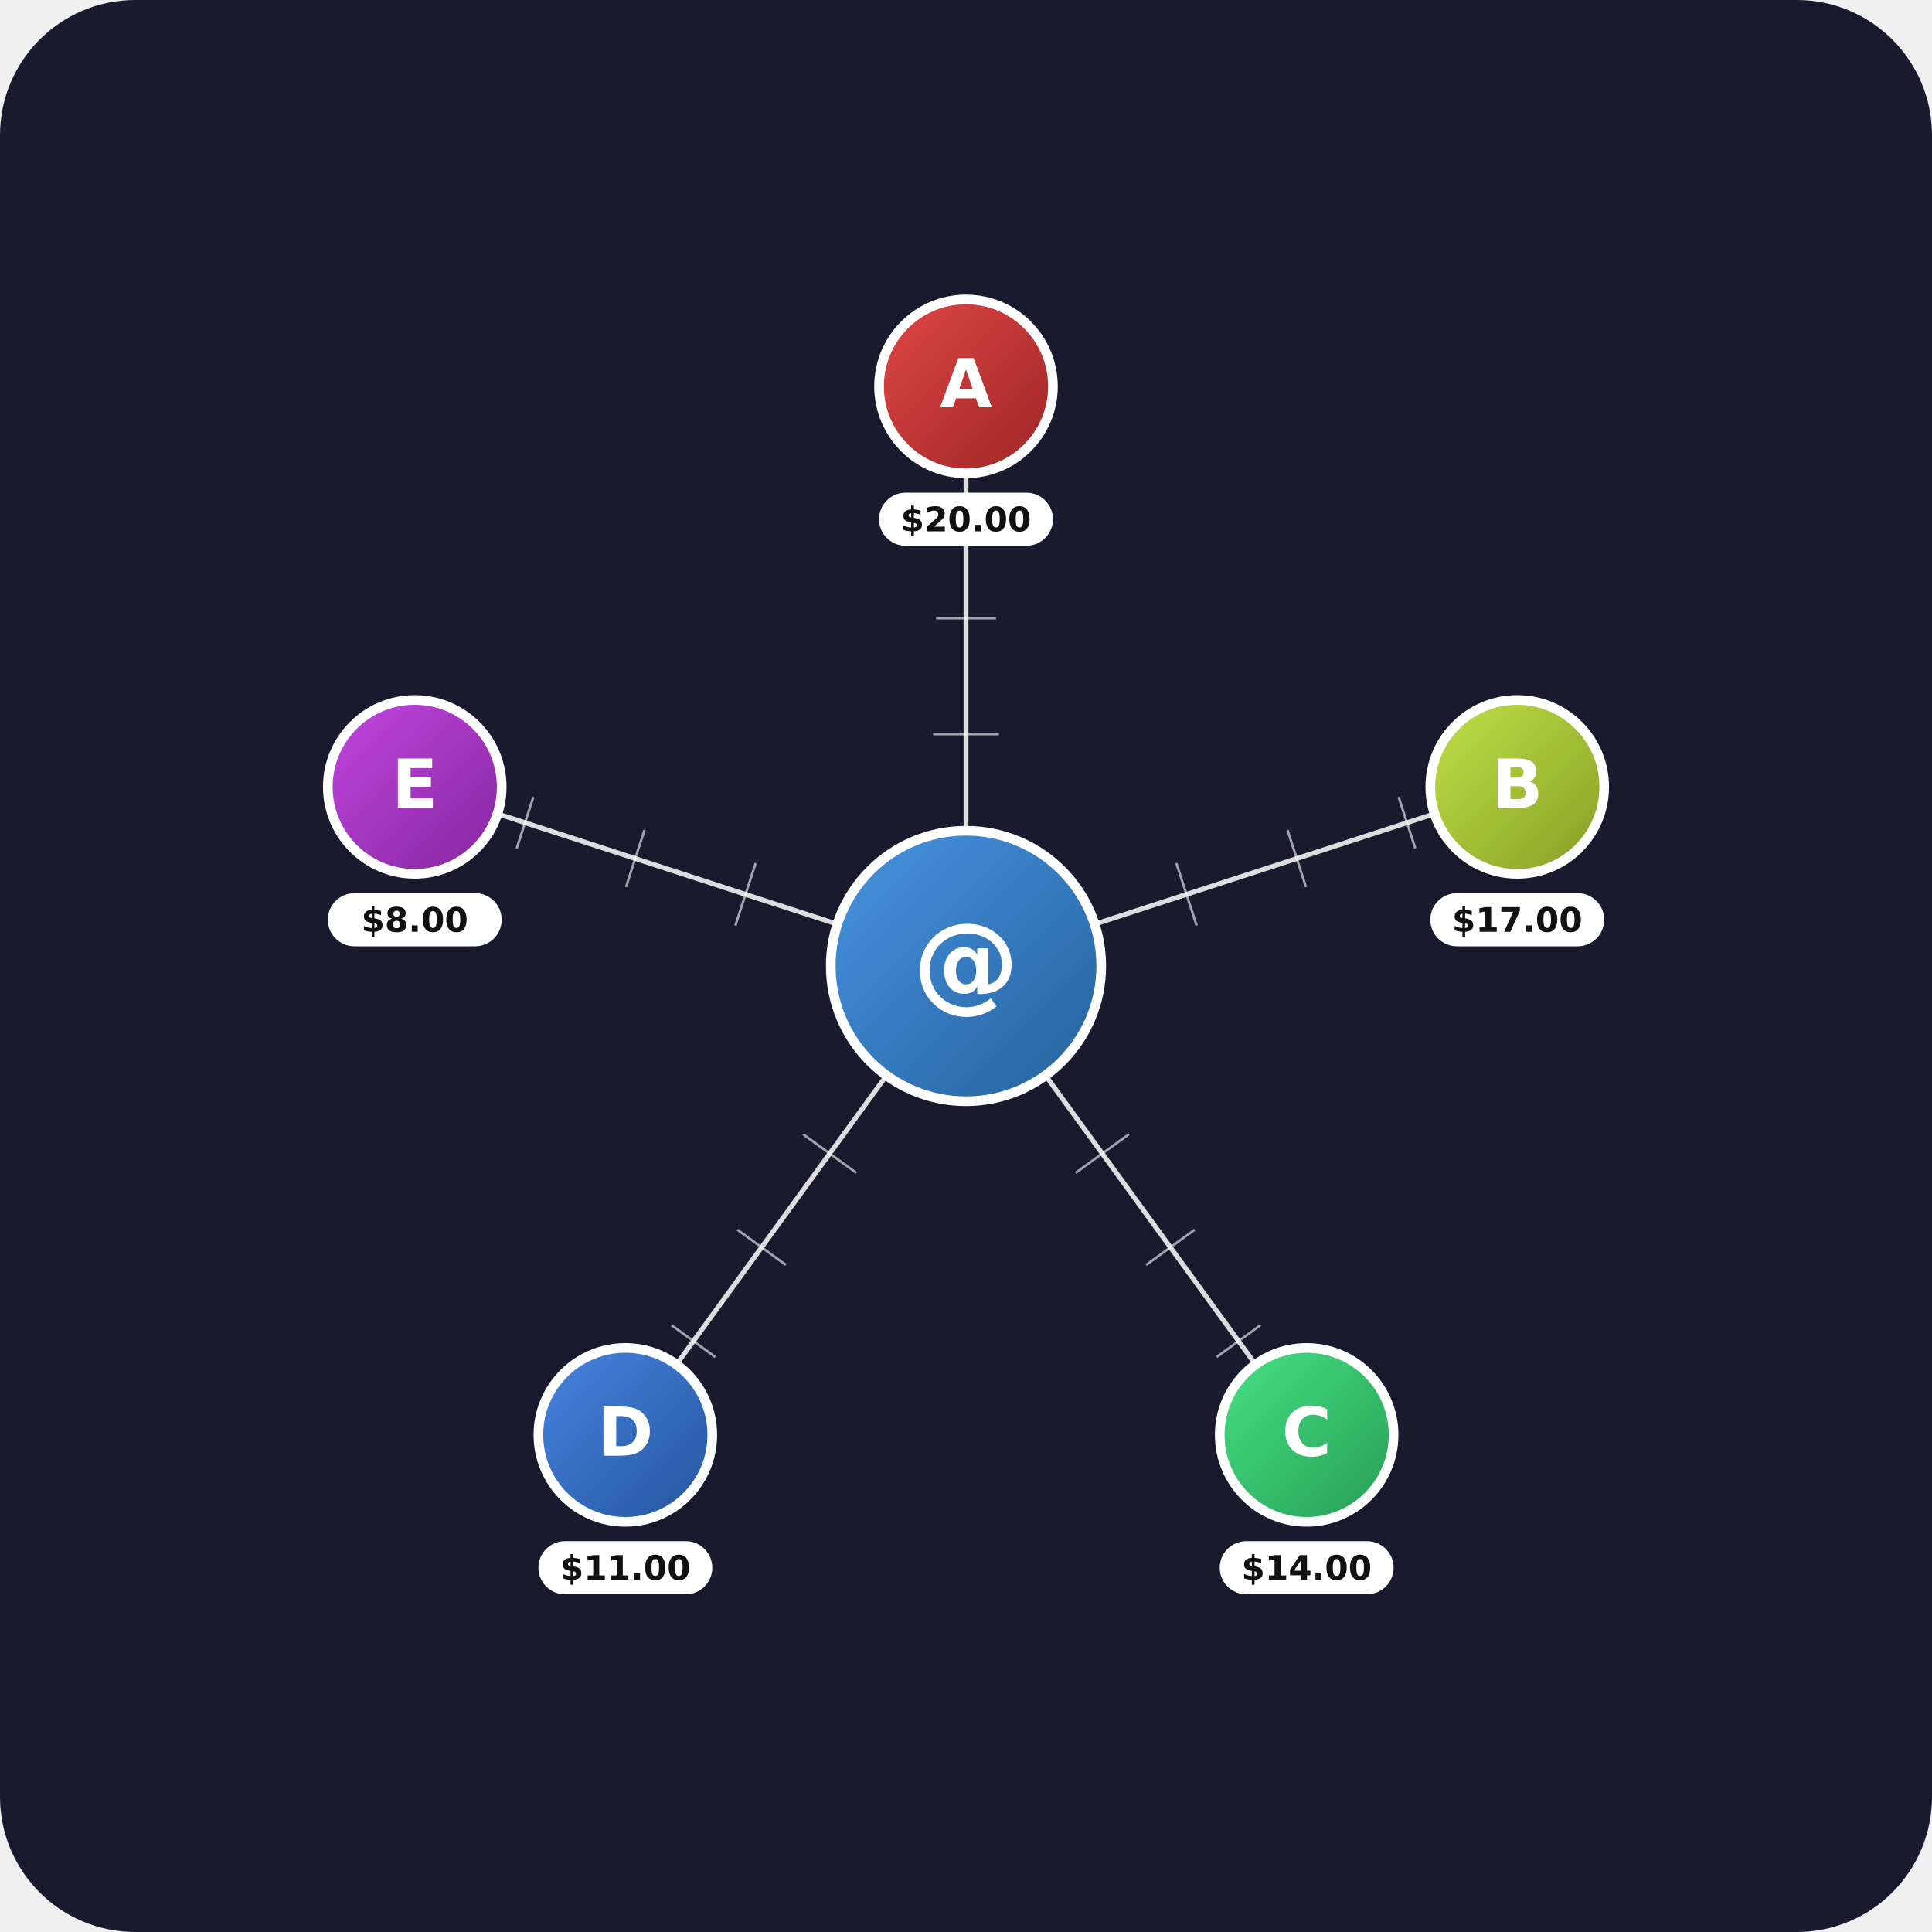
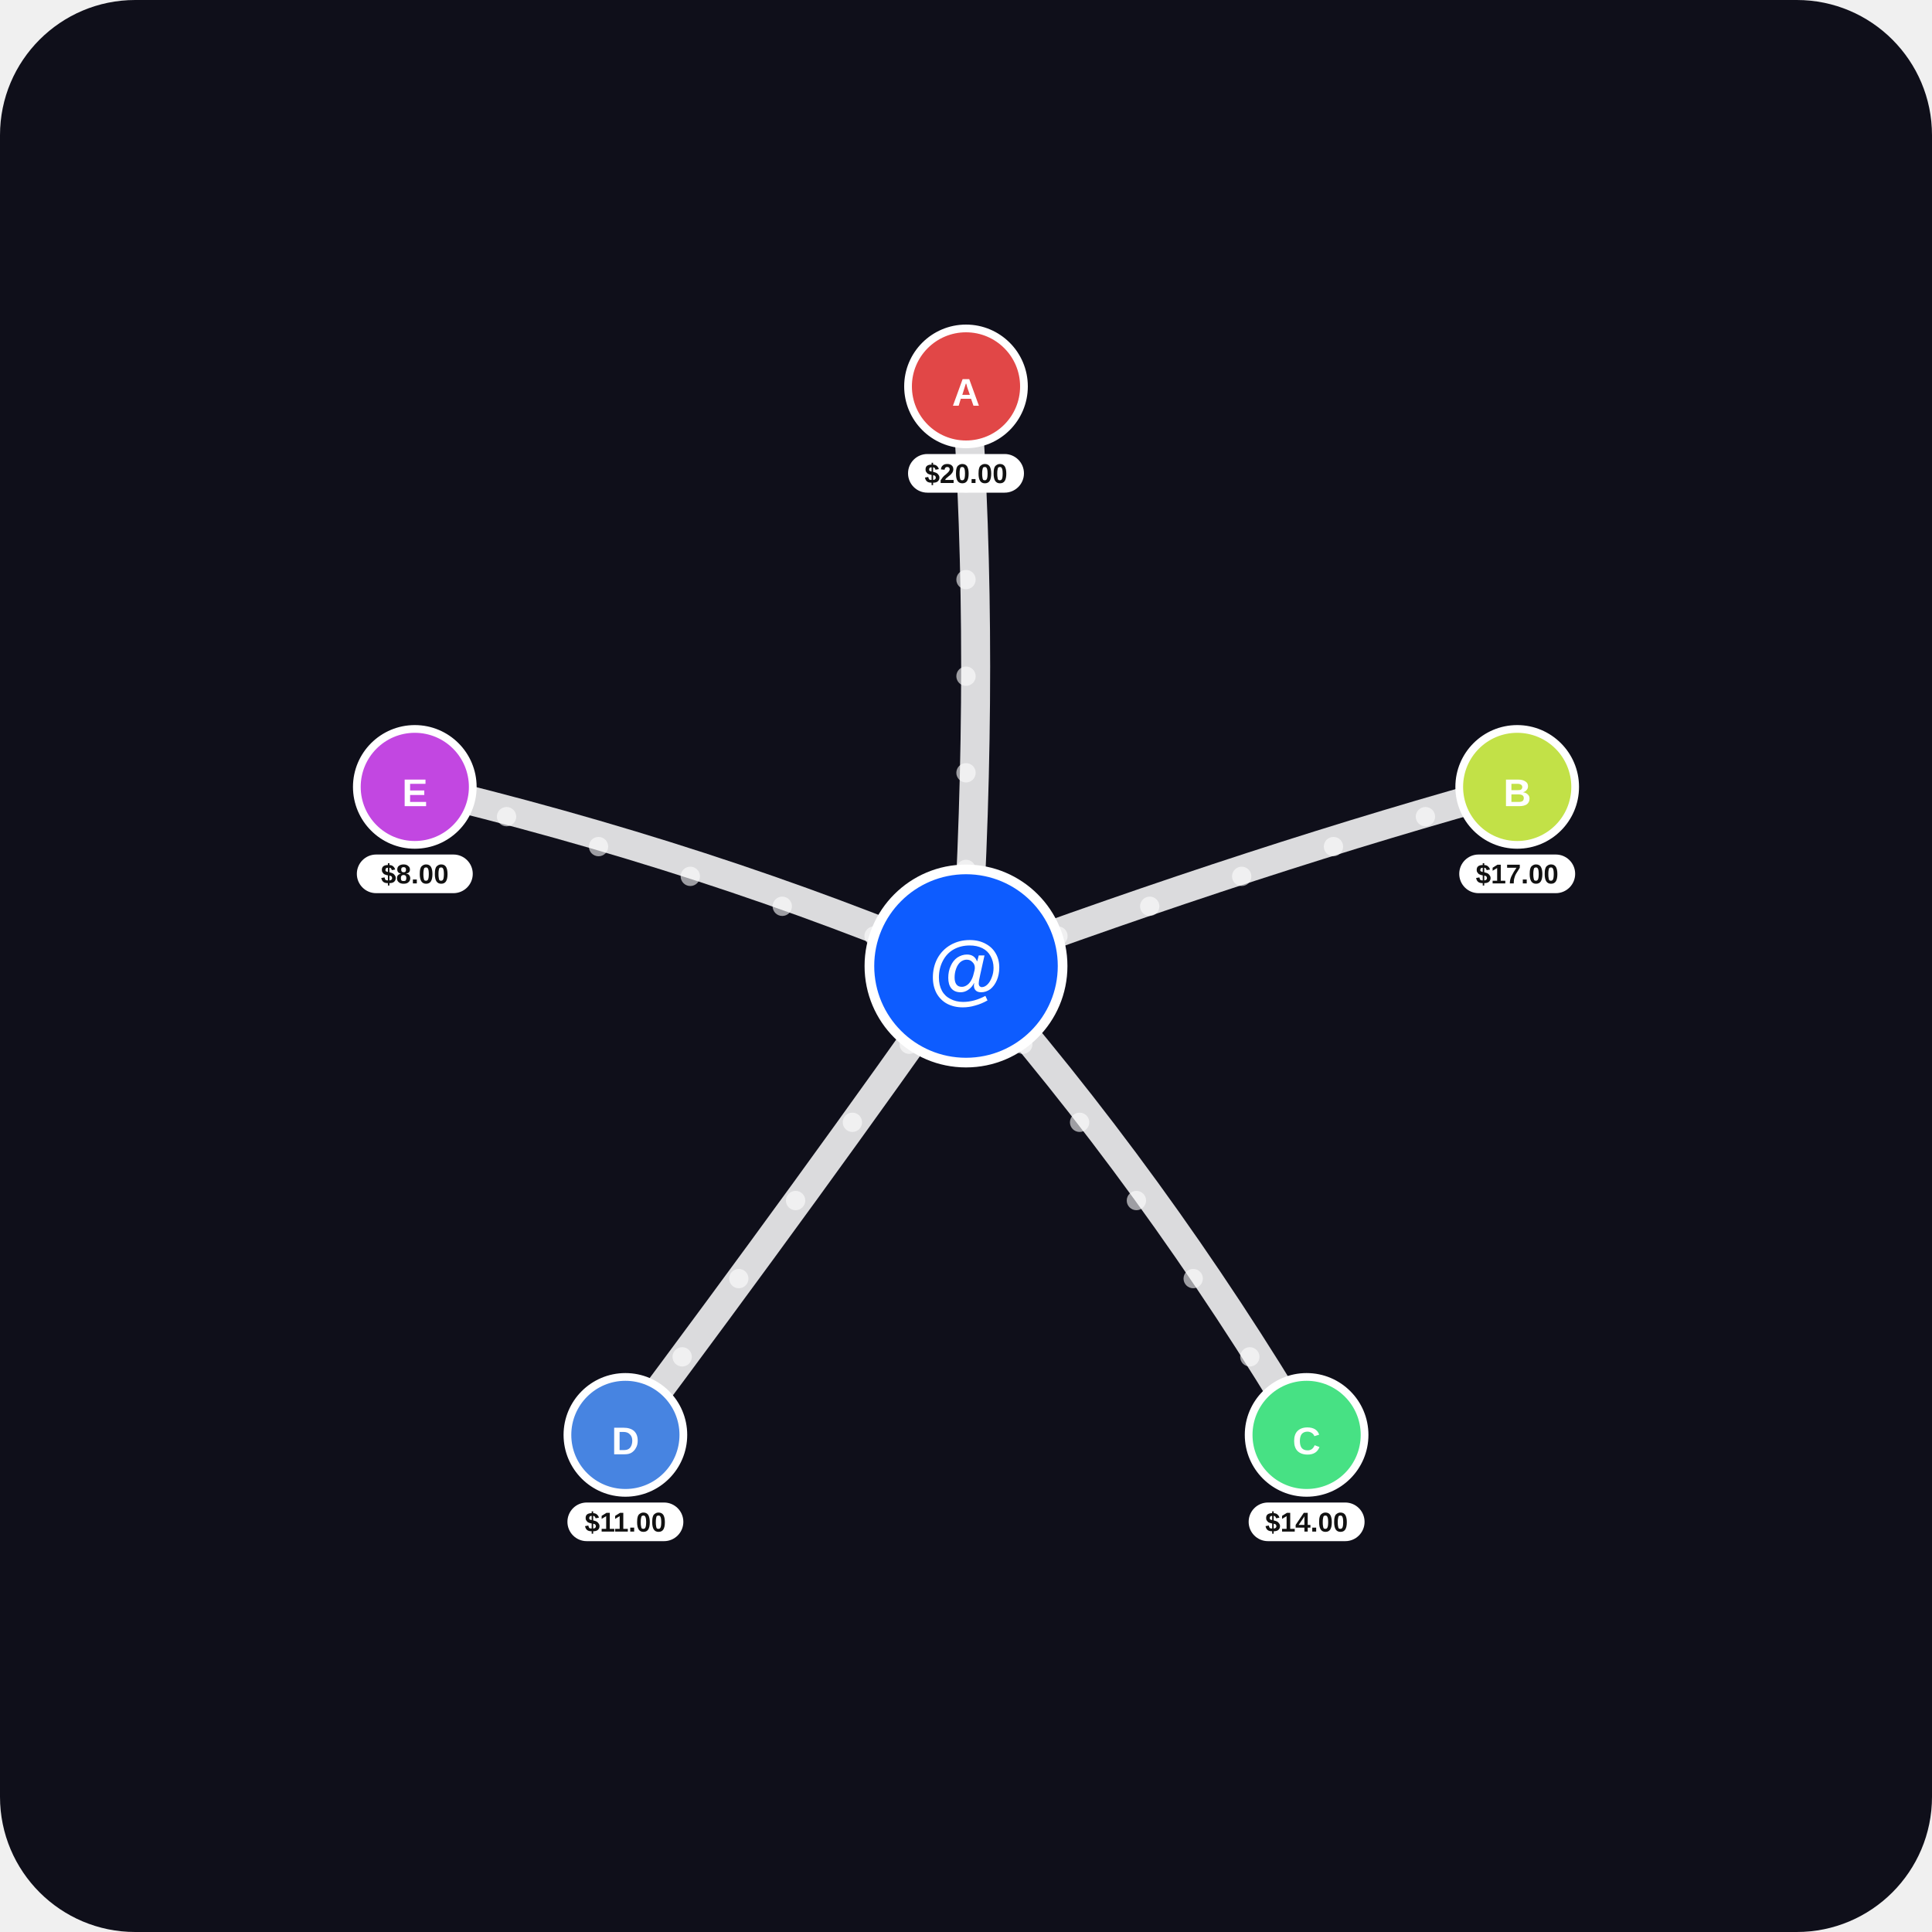
- <svg xmlns="http://www.w3.org/2000/svg" viewBox="0 0 400 400" width="400" height="400">
-   <defs>
-     <linearGradient id="grad-sheen" x1="0%" y1="0%" x2="100%" y2="0%">
-       <stop offset="0" stop-color="#888" />
-       <stop offset="0.5" stop-color="#fff" />
-       <stop offset="1" stop-color="#888" />
-     </linearGradient>
-     <linearGradient id="grad-copper" x1="0%" y1="0%" x2="100%" y2="0%">
-       <stop offset="0" stop-color="#7A3F1D" />
-       <stop offset="0.5" stop-color="#FFD8B5" />
-       <stop offset="1" stop-color="#7A3F1D" />
-     </linearGradient>
-     <linearGradient id="grad-gold-wire" x1="0%" y1="0%" x2="100%" y2="0%">
-       <stop offset="0" stop-color="#7A5800" />
-       <stop offset="0.5" stop-color="#FFF6B0" />
-       <stop offset="1" stop-color="#7A5800" />
-     </linearGradient>
-     <linearGradient id="grad-sunset" x1="0%" y1="0%" x2="100%" y2="0%">
-       <stop offset="0" stop-color="#FF6B35" />
-       <stop offset="1" stop-color="#FFD700" />
-     </linearGradient>
-     <linearGradient id="grad-ocean" x1="0%" y1="0%" x2="100%" y2="0%">
-       <stop offset="0" stop-color="#0077B6" />
-       <stop offset="1" stop-color="#90E0EF" />
-     </linearGradient>
-     <linearGradient id="grad-fire" x1="0%" y1="0%" x2="100%" y2="0%">
-       <stop offset="0" stop-color="#FF0000" />
-       <stop offset="1" stop-color="#FFD700" />
-     </linearGradient>
-     <linearGradient id="grad-forest" x1="0%" y1="0%" x2="100%" y2="0%">
-       <stop offset="0" stop-color="#0F5132" />
-       <stop offset="1" stop-color="#6EE7B7" />
-     </linearGradient>
-     <linearGradient id="grad-candy" x1="0%" y1="0%" x2="100%" y2="0%">
-       <stop offset="0" stop-color="#FF1493" />
-       <stop offset="1" stop-color="#7C3AED" />
-     </linearGradient>
-     <linearGradient id="grad-rainbow" x1="0%" y1="0%" x2="100%" y2="0%">
-       <stop offset="0" stop-color="#FF0000" />
-       <stop offset="0.33" stop-color="#FFFF00" />
-       <stop offset="0.66" stop-color="#00FF00" />
-       <stop offset="1" stop-color="#9D4EDD" />
-     </linearGradient>
-     <linearGradient id="grad-synthwave" x1="0%" y1="0%" x2="100%" y2="0%">
-       <stop offset="0" stop-color="#FF006E" />
-       <stop offset="0.5" stop-color="#8338EC" />
-       <stop offset="1" stop-color="#3A86FF" />
-     </linearGradient>
-     <linearGradient id="grad-aurora" x1="0%" y1="0%" x2="100%" y2="0%">
-       <stop offset="0" stop-color="#00F5D4" />
-       <stop offset="0.5" stop-color="#00BBF9" />
-       <stop offset="1" stop-color="#9B5DE5" />
-     </linearGradient>
-     <linearGradient id="grad-gold" x1="0%" y1="0%" x2="100%" y2="0%">
-       <stop offset="0" stop-color="#FFF6B0" />
-       <stop offset="0.5" stop-color="#E8C66B" />
-       <stop offset="1" stop-color="#B8860B" />
-     </linearGradient>
-     <linearGradient id="grad-cosmic" x1="0%" y1="0%" x2="100%" y2="0%">
-       <stop offset="0" stop-color="#10002B" />
-       <stop offset="0.5" stop-color="#9D4EDD" />
-       <stop offset="1" stop-color="#FF61DC" />
-     </linearGradient>
-     <filter id="glow-cyan" x="-50%" y="-50%" width="200%" height="200%">
-       <feGaussianBlur stdDeviation="2.5" result="b" />
-       <feMerge>
-         <feMergeNode in="b" />
-         <feMergeNode in="SourceGraphic" />
-       </feMerge>
-     </filter>
-     <filter id="glow-magenta" x="-50%" y="-50%" width="200%" height="200%">
-       <feGaussianBlur stdDeviation="2.5" result="b" />
-       <feMerge>
-         <feMergeNode in="b" />
-         <feMergeNode in="SourceGraphic" />
-       </feMerge>
-     </filter>
-     <filter id="glow-green" x="-50%" y="-50%" width="200%" height="200%">
-       <feGaussianBlur stdDeviation="2.5" result="b" />
-       <feMerge>
-         <feMergeNode in="b" />
-         <feMergeNode in="SourceGraphic" />
-       </feMerge>
-     </filter>
-     <filter id="glow-gold" x="-50%" y="-50%" width="200%" height="200%">
-       <feGaussianBlur stdDeviation="2.5" result="b" />
-       <feMerge>
-         <feMergeNode in="b" />
-         <feMergeNode in="SourceGraphic" />
-       </feMerge>
-     </filter>
-     <filter id="glow-purple" x="-50%" y="-50%" width="200%" height="200%">
-       <feGaussianBlur stdDeviation="2.5" result="b" />
-       <feMerge>
-         <feMergeNode in="b" />
-         <feMergeNode in="SourceGraphic" />
-       </feMerge>
-     </filter>
-     <filter id="glow-orange" x="-50%" y="-50%" width="200%" height="200%">
-       <feGaussianBlur stdDeviation="2.5" result="b" />
-       <feMerge>
-         <feMergeNode in="b" />
-         <feMergeNode in="SourceGraphic" />
-       </feMerge>
-     </filter>
-     <filter id="glow-red" x="-50%" y="-50%" width="200%" height="200%">
-       <feGaussianBlur stdDeviation="2.5" result="b" />
-       <feMerge>
-         <feMergeNode in="b" />
-         <feMergeNode in="SourceGraphic" />
-       </feMerge>
-     </filter>
-     <filter id="glow-blue" x="-50%" y="-50%" width="200%" height="200%">
-       <feGaussianBlur stdDeviation="2.5" result="b" />
-       <feMerge>
-         <feMergeNode in="b" />
-         <feMergeNode in="SourceGraphic" />
-       </feMerge>
-     </filter>
-     <filter id="glow-pink" x="-50%" y="-50%" width="200%" height="200%">
-       <feGaussianBlur stdDeviation="2.5" result="b" />
-       <feMerge>
-         <feMergeNode in="b" />
-         <feMergeNode in="SourceGraphic" />
-       </feMerge>
-     </filter>
-     <filter id="glow-lime" x="-50%" y="-50%" width="200%" height="200%">
-       <feGaussianBlur stdDeviation="2.5" result="b" />
-       <feMerge>
-         <feMergeNode in="b" />
-         <feMergeNode in="SourceGraphic" />
-       </feMerge>
-     </filter>
-     <filter id="glow-soft" x="-50%" y="-50%" width="200%" height="200%">
-       <feGaussianBlur stdDeviation="4" result="b" />
-       <feMerge>
-         <feMergeNode in="b" />
-         <feMergeNode in="SourceGraphic" />
-       </feMerge>
-     </filter>
-     <filter id="glow-inner" x="-50%" y="-50%" width="200%" height="200%">
-       <feGaussianBlur stdDeviation="1.5" result="b" />
-       <feMerge>
-         <feMergeNode in="b" />
-         <feMergeNode in="SourceGraphic" />
-       </feMerge>
-     </filter>
-   </defs>
-   <rect x="0" y="0" width="400" height="400" rx="28" fill="#1A1A2E" />
-   <path d="M 200 200 Q 200.00 140.00 200.00 80.00" fill="none" stroke="#ffffff" stroke-width="1.0" stroke-opacity="0.85" />
-   <line x1="200.00" y1="176.00" x2="192.60" y2="176.00" stroke="#ffffff" stroke-width="0.5" stroke-opacity="0.6" />
-   <line x1="200.00" y1="176.00" x2="207.40" y2="176.00" stroke="#ffffff" stroke-width="0.5" stroke-opacity="0.6" />
-   <line x1="200.00" y1="152.00" x2="193.20" y2="152.00" stroke="#ffffff" stroke-width="0.5" stroke-opacity="0.6" />
-   <line x1="200.00" y1="152.00" x2="206.80" y2="152.00" stroke="#ffffff" stroke-width="0.5" stroke-opacity="0.6" />
-   <line x1="200.00" y1="128.00" x2="193.80" y2="128.00" stroke="#ffffff" stroke-width="0.5" stroke-opacity="0.6" />
-   <line x1="200.00" y1="128.00" x2="206.20" y2="128.00" stroke="#ffffff" stroke-width="0.5" stroke-opacity="0.6" />
-   <line x1="200.00" y1="104.00" x2="194.40" y2="104.00" stroke="#ffffff" stroke-width="0.5" stroke-opacity="0.6" />
-   <line x1="200.00" y1="104.00" x2="205.60" y2="104.00" stroke="#ffffff" stroke-width="0.5" stroke-opacity="0.6" />
-   <path d="M 200 200 Q 257.06 181.46 314.13 162.92" fill="none" stroke="#ffffff" stroke-width="1.0" stroke-opacity="0.85" />
-   <line x1="222.83" y1="192.58" x2="220.54" y2="185.55" stroke="#ffffff" stroke-width="0.5" stroke-opacity="0.6" />
-   <line x1="222.83" y1="192.58" x2="225.11" y2="199.62" stroke="#ffffff" stroke-width="0.5" stroke-opacity="0.6" />
-   <line x1="245.65" y1="185.17" x2="243.55" y2="178.70" stroke="#ffffff" stroke-width="0.5" stroke-opacity="0.6" />
-   <line x1="245.65" y1="185.17" x2="247.75" y2="191.63" stroke="#ffffff" stroke-width="0.5" stroke-opacity="0.6" />
-   <line x1="268.48" y1="177.75" x2="266.56" y2="171.85" stroke="#ffffff" stroke-width="0.5" stroke-opacity="0.6" />
-   <line x1="268.48" y1="177.75" x2="270.39" y2="183.65" stroke="#ffffff" stroke-width="0.5" stroke-opacity="0.6" />
-   <line x1="291.30" y1="170.33" x2="289.57" y2="165.01" stroke="#ffffff" stroke-width="0.5" stroke-opacity="0.6" />
-   <line x1="291.30" y1="170.33" x2="293.03" y2="175.66" stroke="#ffffff" stroke-width="0.5" stroke-opacity="0.6" />
-   <path d="M 200 200 Q 235.27 248.54 270.53 297.08" fill="none" stroke="#ffffff" stroke-width="1.0" stroke-opacity="0.85" />
-   <line x1="214.11" y1="219.42" x2="220.09" y2="215.07" stroke="#ffffff" stroke-width="0.5" stroke-opacity="0.6" />
-   <line x1="214.11" y1="219.42" x2="208.12" y2="223.77" stroke="#ffffff" stroke-width="0.5" stroke-opacity="0.6" />
-   <line x1="228.21" y1="238.83" x2="233.72" y2="234.84" stroke="#ffffff" stroke-width="0.5" stroke-opacity="0.6" />
-   <line x1="228.21" y1="238.83" x2="222.71" y2="242.83" stroke="#ffffff" stroke-width="0.5" stroke-opacity="0.6" />
-   <line x1="242.32" y1="258.25" x2="247.34" y2="254.60" stroke="#ffffff" stroke-width="0.5" stroke-opacity="0.6" />
-   <line x1="242.32" y1="258.25" x2="237.30" y2="261.89" stroke="#ffffff" stroke-width="0.5" stroke-opacity="0.6" />
-   <line x1="256.43" y1="277.67" x2="260.96" y2="274.37" stroke="#ffffff" stroke-width="0.5" stroke-opacity="0.6" />
-   <line x1="256.43" y1="277.67" x2="251.90" y2="280.96" stroke="#ffffff" stroke-width="0.5" stroke-opacity="0.6" />
-   <path d="M 200 200 Q 164.73 248.54 129.47 297.08" fill="none" stroke="#ffffff" stroke-width="1.0" stroke-opacity="0.85" />
-   <line x1="185.89" y1="219.42" x2="191.88" y2="223.77" stroke="#ffffff" stroke-width="0.5" stroke-opacity="0.6" />
-   <line x1="185.89" y1="219.42" x2="179.91" y2="215.07" stroke="#ffffff" stroke-width="0.5" stroke-opacity="0.6" />
-   <line x1="171.79" y1="238.83" x2="177.29" y2="242.83" stroke="#ffffff" stroke-width="0.5" stroke-opacity="0.6" />
-   <line x1="171.79" y1="238.83" x2="166.28" y2="234.84" stroke="#ffffff" stroke-width="0.5" stroke-opacity="0.6" />
-   <line x1="157.68" y1="258.25" x2="162.70" y2="261.89" stroke="#ffffff" stroke-width="0.5" stroke-opacity="0.6" />
-   <line x1="157.68" y1="258.25" x2="152.66" y2="254.60" stroke="#ffffff" stroke-width="0.5" stroke-opacity="0.6" />
-   <line x1="143.57" y1="277.67" x2="148.10" y2="280.96" stroke="#ffffff" stroke-width="0.5" stroke-opacity="0.6" />
-   <line x1="143.57" y1="277.67" x2="139.04" y2="274.37" stroke="#ffffff" stroke-width="0.5" stroke-opacity="0.6" />
-   <path d="M 200 200 Q 142.94 181.46 85.87 162.92" fill="none" stroke="#ffffff" stroke-width="1.0" stroke-opacity="0.85" />
-   <line x1="177.17" y1="192.58" x2="174.89" y2="199.62" stroke="#ffffff" stroke-width="0.5" stroke-opacity="0.6" />
-   <line x1="177.17" y1="192.58" x2="179.46" y2="185.55" stroke="#ffffff" stroke-width="0.5" stroke-opacity="0.6" />
-   <line x1="154.35" y1="185.17" x2="152.25" y2="191.63" stroke="#ffffff" stroke-width="0.5" stroke-opacity="0.6" />
-   <line x1="154.35" y1="185.17" x2="156.45" y2="178.70" stroke="#ffffff" stroke-width="0.5" stroke-opacity="0.6" />
-   <line x1="131.52" y1="177.75" x2="129.61" y2="183.65" stroke="#ffffff" stroke-width="0.5" stroke-opacity="0.6" />
-   <line x1="131.52" y1="177.75" x2="133.44" y2="171.85" stroke="#ffffff" stroke-width="0.5" stroke-opacity="0.6" />
-   <line x1="108.70" y1="170.33" x2="106.97" y2="175.66" stroke="#ffffff" stroke-width="0.5" stroke-opacity="0.6" />
-   <line x1="108.70" y1="170.33" x2="110.43" y2="165.01" stroke="#ffffff" stroke-width="0.5" stroke-opacity="0.6" />
-   <g transform="translate(200.00 200.00)">
-     <defs>
-       <linearGradient id="ctile999" x1="0" y1="0" x2="1" y2="1">
-         <stop offset="0" stop-color="hsl(210,72%,58%)" />
-         <stop offset="1" stop-color="hsl(210,62%,38%)" />
-       </linearGradient>
-     </defs>
-     <circle r="28.0" fill="url(#ctile999)" stroke="#fff" stroke-width="2" />
-     <text x="0" y="6.72" text-anchor="middle" font-family="DejaVu Sans, Arial, sans-serif" font-size="22" font-weight="700" fill="#fff">@</text>
-   </g>
-   <g transform="translate(200.00 80.00)">
-     <defs>
-       <linearGradient id="ctile0" x1="0" y1="0" x2="1" y2="1">
-         <stop offset="0" stop-color="hsl(0,72%,58%)" />
-         <stop offset="1" stop-color="hsl(0,62%,38%)" />
-       </linearGradient>
-     </defs>
-     <circle r="18.0" fill="url(#ctile0)" stroke="#fff" stroke-width="2" />
-     <text x="0" y="4.32" text-anchor="middle" font-family="DejaVu Sans, Arial, sans-serif" font-size="14" font-weight="700" fill="#fff">A</text>
-   </g>
-   <g transform="translate(200.00 102.00)">
-     <rect x="-18" y="0" width="36" height="11" rx="5.5" fill="#fff" />
-     <text x="0" y="8" text-anchor="middle" font-family="DejaVu Sans, Arial, sans-serif" font-size="7" font-weight="700" fill="#111">$20.00</text>
-   </g>
-   <g transform="translate(314.13 162.92)">
-     <defs>
-       <linearGradient id="ctile1" x1="0" y1="0" x2="1" y2="1">
-         <stop offset="0" stop-color="hsl(72,72%,58%)" />
-         <stop offset="1" stop-color="hsl(72,62%,38%)" />
-       </linearGradient>
-     </defs>
-     <circle r="18.0" fill="url(#ctile1)" stroke="#fff" stroke-width="2" />
-     <text x="0" y="4.32" text-anchor="middle" font-family="DejaVu Sans, Arial, sans-serif" font-size="14" font-weight="700" fill="#fff">B</text>
-   </g>
-   <g transform="translate(314.13 184.92)">
-     <rect x="-18" y="0" width="36" height="11" rx="5.5" fill="#fff" />
-     <text x="0" y="8" text-anchor="middle" font-family="DejaVu Sans, Arial, sans-serif" font-size="7" font-weight="700" fill="#111">$17.00</text>
-   </g>
-   <g transform="translate(270.53 297.08)">
-     <defs>
-       <linearGradient id="ctile2" x1="0" y1="0" x2="1" y2="1">
-         <stop offset="0" stop-color="hsl(144,72%,58%)" />
-         <stop offset="1" stop-color="hsl(144,62%,38%)" />
-       </linearGradient>
-     </defs>
-     <circle r="18.0" fill="url(#ctile2)" stroke="#fff" stroke-width="2" />
-     <text x="0" y="4.32" text-anchor="middle" font-family="DejaVu Sans, Arial, sans-serif" font-size="14" font-weight="700" fill="#fff">C</text>
-   </g>
-   <g transform="translate(270.53 319.08)">
-     <rect x="-18" y="0" width="36" height="11" rx="5.5" fill="#fff" />
-     <text x="0" y="8" text-anchor="middle" font-family="DejaVu Sans, Arial, sans-serif" font-size="7" font-weight="700" fill="#111">$14.00</text>
-   </g>
-   <g transform="translate(129.47 297.08)">
-     <defs>
-       <linearGradient id="ctile3" x1="0" y1="0" x2="1" y2="1">
-         <stop offset="0" stop-color="hsl(216,72%,58%)" />
-         <stop offset="1" stop-color="hsl(216,62%,38%)" />
-       </linearGradient>
-     </defs>
-     <circle r="18.0" fill="url(#ctile3)" stroke="#fff" stroke-width="2" />
-     <text x="0" y="4.32" text-anchor="middle" font-family="DejaVu Sans, Arial, sans-serif" font-size="14" font-weight="700" fill="#fff">D</text>
-   </g>
-   <g transform="translate(129.47 319.08)">
-     <rect x="-18" y="0" width="36" height="11" rx="5.5" fill="#fff" />
-     <text x="0" y="8" text-anchor="middle" font-family="DejaVu Sans, Arial, sans-serif" font-size="7" font-weight="700" fill="#111">$11.00</text>
-   </g>
-   <g transform="translate(85.87 162.92)">
-     <defs>
-       <linearGradient id="ctile4" x1="0" y1="0" x2="1" y2="1">
-         <stop offset="0" stop-color="hsl(288,72%,58%)" />
-         <stop offset="1" stop-color="hsl(288,62%,38%)" />
-       </linearGradient>
-     </defs>
-     <circle r="18.0" fill="url(#ctile4)" stroke="#fff" stroke-width="2" />
-     <text x="0" y="4.32" text-anchor="middle" font-family="DejaVu Sans, Arial, sans-serif" font-size="14" font-weight="700" fill="#fff">E</text>
-   </g>
-   <g transform="translate(85.87 184.92)">
-     <rect x="-18" y="0" width="36" height="11" rx="5.5" fill="#fff" />
-     <text x="0" y="8" text-anchor="middle" font-family="DejaVu Sans, Arial, sans-serif" font-size="7" font-weight="700" fill="#111">$8.00</text>
-   </g>
+ <svg xmlns="http://www.w3.org/2000/svg" viewBox="0 0 100 100" width="100" height="100">
+   <rect x="0" y="0" width="100" height="100" rx="7" fill="#0F0F1A" />
+   <path d="M 50 50 Q 51.00 34.00 50.00 20.00" fill="none" stroke="#ffffff" stroke-width="1.5" stroke-opacity="0.85" />
+   <circle cx="50.00" cy="45.00" r="0.5" fill="#ffffff" opacity="0.595" />
+   <circle cx="50.00" cy="40.00" r="0.5" fill="#ffffff" opacity="0.595" />
+   <circle cx="50.00" cy="35.00" r="0.5" fill="#ffffff" opacity="0.595" />
+   <circle cx="50.00" cy="30.00" r="0.5" fill="#ffffff" opacity="0.595" />
+   <circle cx="50.00" cy="25.00" r="0.5" fill="#ffffff" opacity="0.595" />
+   <path d="M 50 50 Q 65.27 44.36 78.53 40.73" fill="none" stroke="#ffffff" stroke-width="1.5" stroke-opacity="0.85" />
+   <circle cx="54.76" cy="48.45" r="0.5" fill="#ffffff" opacity="0.595" />
+   <circle cx="59.51" cy="46.91" r="0.5" fill="#ffffff" opacity="0.595" />
+   <circle cx="64.27" cy="45.36" r="0.5" fill="#ffffff" opacity="0.595" />
+   <circle cx="69.02" cy="43.82" r="0.5" fill="#ffffff" opacity="0.595" />
+   <circle cx="73.78" cy="42.27" r="0.5" fill="#ffffff" opacity="0.595" />
+   <path d="M 50 50 Q 59.82 61.14 67.63 74.27" fill="none" stroke="#ffffff" stroke-width="1.5" stroke-opacity="0.85" />
+   <circle cx="52.94" cy="54.05" r="0.5" fill="#ffffff" opacity="0.595" />
+   <circle cx="55.88" cy="58.09" r="0.5" fill="#ffffff" opacity="0.595" />
+   <circle cx="58.82" cy="62.14" r="0.5" fill="#ffffff" opacity="0.595" />
+   <circle cx="61.76" cy="66.18" r="0.5" fill="#ffffff" opacity="0.595" />
+   <circle cx="64.69" cy="70.23" r="0.5" fill="#ffffff" opacity="0.595" />
+   <path d="M 50 50 Q 42.18 61.14 32.37 74.27" fill="none" stroke="#ffffff" stroke-width="1.5" stroke-opacity="0.85" />
+   <circle cx="47.06" cy="54.05" r="0.5" fill="#ffffff" opacity="0.595" />
+   <circle cx="44.12" cy="58.09" r="0.5" fill="#ffffff" opacity="0.595" />
+   <circle cx="41.18" cy="62.14" r="0.5" fill="#ffffff" opacity="0.595" />
+   <circle cx="38.24" cy="66.18" r="0.5" fill="#ffffff" opacity="0.595" />
+   <circle cx="35.31" cy="70.23" r="0.5" fill="#ffffff" opacity="0.595" />
+   <path d="M 50 50 Q 36.73 44.36 21.47 40.73" fill="none" stroke="#ffffff" stroke-width="1.5" stroke-opacity="0.85" />
+   <circle cx="45.24" cy="48.45" r="0.5" fill="#ffffff" opacity="0.595" />
+   <circle cx="40.49" cy="46.91" r="0.5" fill="#ffffff" opacity="0.595" />
+   <circle cx="35.73" cy="45.36" r="0.5" fill="#ffffff" opacity="0.595" />
+   <circle cx="30.98" cy="43.82" r="0.5" fill="#ffffff" opacity="0.595" />
+   <circle cx="26.22" cy="42.27" r="0.5" fill="#ffffff" opacity="0.595" />
+   <circle cx="50" cy="50" r="5" fill="#0D5CFF" stroke="#fff" stroke-width="0.5" />
+   <text x="50" y="51.5" text-anchor="middle" font-family="Arial, sans-serif" font-size="4" font-weight="700" fill="#fff">@</text>
+   <circle cx="50.00" cy="20.00" r="3" fill="hsl(0,72%,58%)" stroke="#fff" stroke-width="0.4" />
+   <text x="50.00" y="21.00" text-anchor="middle" font-family="Arial, sans-serif" font-size="2" font-weight="700" fill="#fff">A</text>
+   <rect x="47.00" y="23.50" width="6" height="2" rx="1" fill="#fff" />
+   <text x="50.00" y="25.00" text-anchor="middle" font-family="Arial, sans-serif" font-size="1.4" font-weight="700" fill="#111">$20.00</text>
+   <circle cx="78.53" cy="40.73" r="3" fill="hsl(72,72%,58%)" stroke="#fff" stroke-width="0.4" />
+   <text x="78.53" y="41.73" text-anchor="middle" font-family="Arial, sans-serif" font-size="2" font-weight="700" fill="#fff">B</text>
+   <rect x="75.53" y="44.23" width="6" height="2" rx="1" fill="#fff" />
+   <text x="78.53" y="45.73" text-anchor="middle" font-family="Arial, sans-serif" font-size="1.4" font-weight="700" fill="#111">$17.00</text>
+   <circle cx="67.63" cy="74.27" r="3" fill="hsl(144,72%,58%)" stroke="#fff" stroke-width="0.4" />
+   <text x="67.63" y="75.27" text-anchor="middle" font-family="Arial, sans-serif" font-size="2" font-weight="700" fill="#fff">C</text>
+   <rect x="64.63" y="77.77" width="6" height="2" rx="1" fill="#fff" />
+   <text x="67.63" y="79.27" text-anchor="middle" font-family="Arial, sans-serif" font-size="1.4" font-weight="700" fill="#111">$14.00</text>
+   <circle cx="32.37" cy="74.27" r="3" fill="hsl(216,72%,58%)" stroke="#fff" stroke-width="0.4" />
+   <text x="32.37" y="75.27" text-anchor="middle" font-family="Arial, sans-serif" font-size="2" font-weight="700" fill="#fff">D</text>
+   <rect x="29.37" y="77.77" width="6" height="2" rx="1" fill="#fff" />
+   <text x="32.37" y="79.27" text-anchor="middle" font-family="Arial, sans-serif" font-size="1.4" font-weight="700" fill="#111">$11.00</text>
+   <circle cx="21.47" cy="40.73" r="3" fill="hsl(288,72%,58%)" stroke="#fff" stroke-width="0.4" />
+   <text x="21.47" y="41.73" text-anchor="middle" font-family="Arial, sans-serif" font-size="2" font-weight="700" fill="#fff">E</text>
+   <rect x="18.47" y="44.23" width="6" height="2" rx="1" fill="#fff" />
+   <text x="21.47" y="45.73" text-anchor="middle" font-family="Arial, sans-serif" font-size="1.4" font-weight="700" fill="#111">$8.00</text>
</svg>
